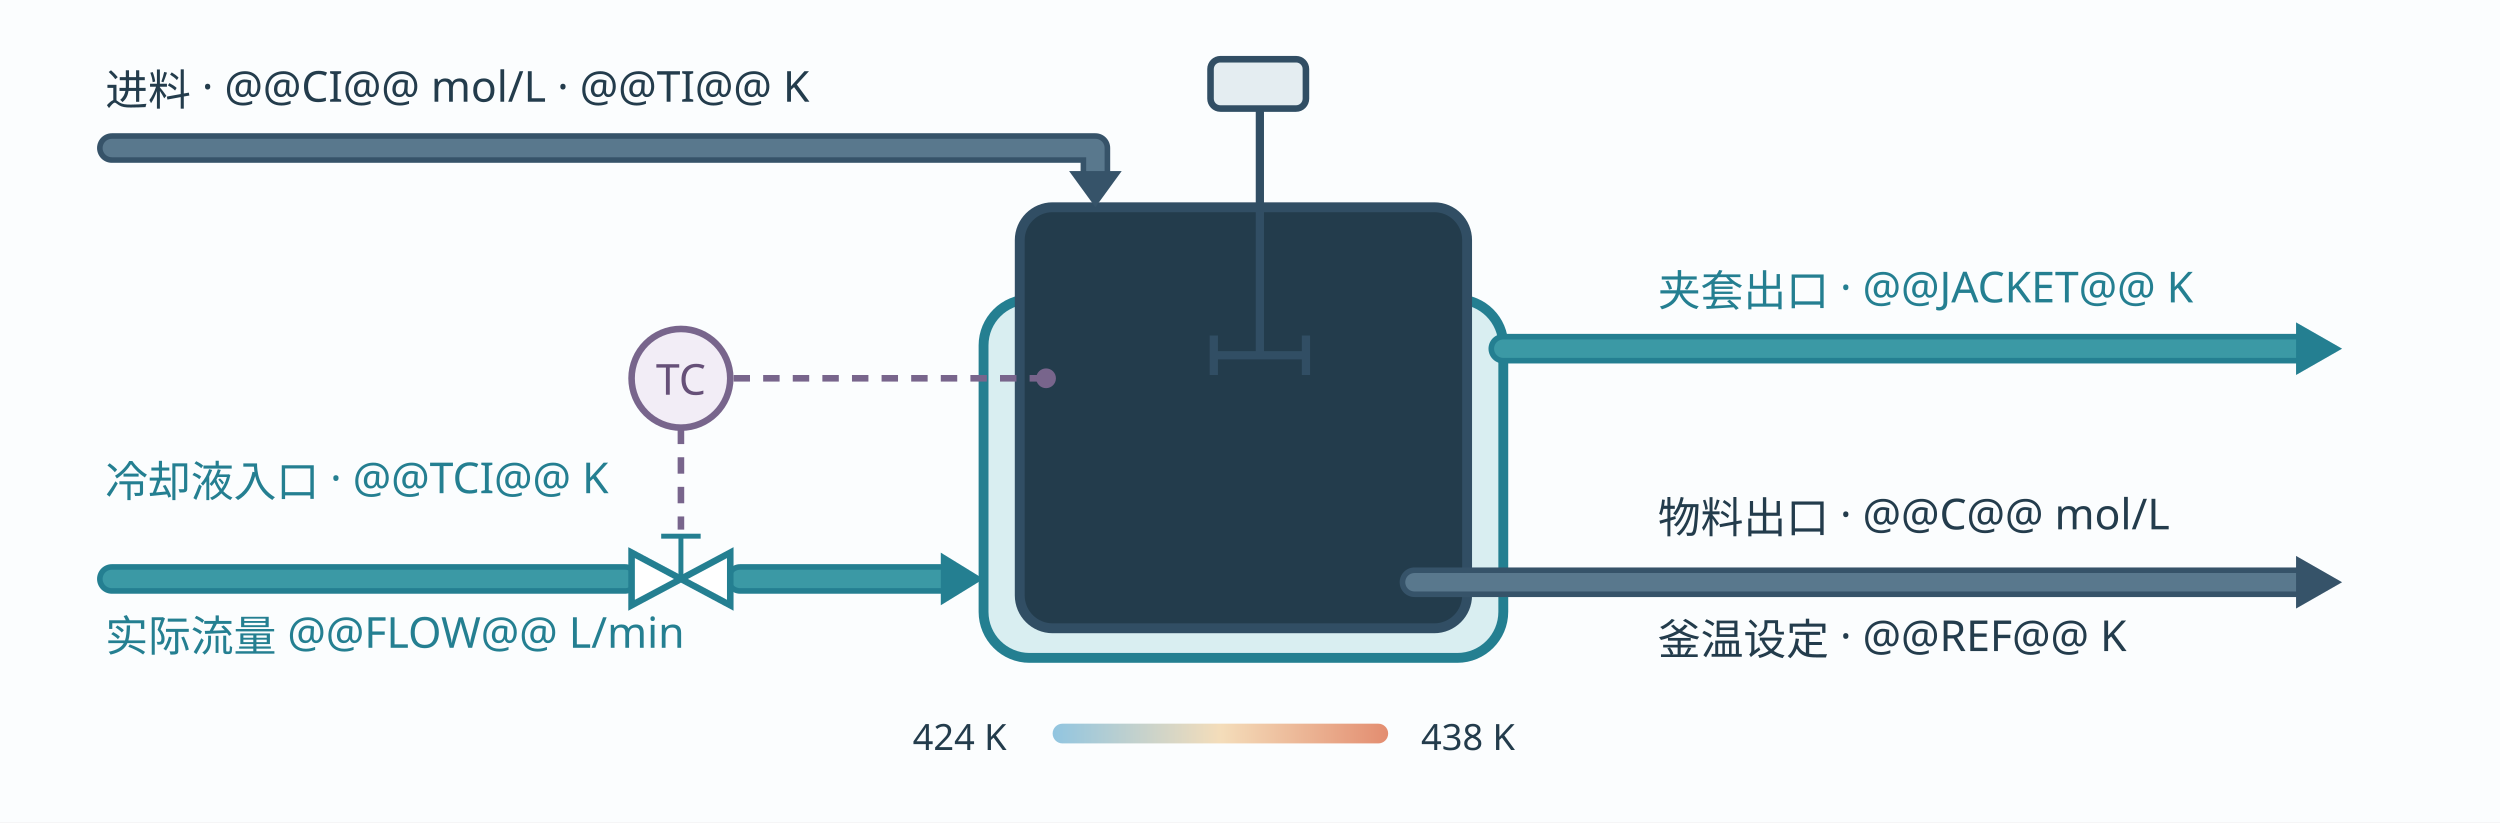
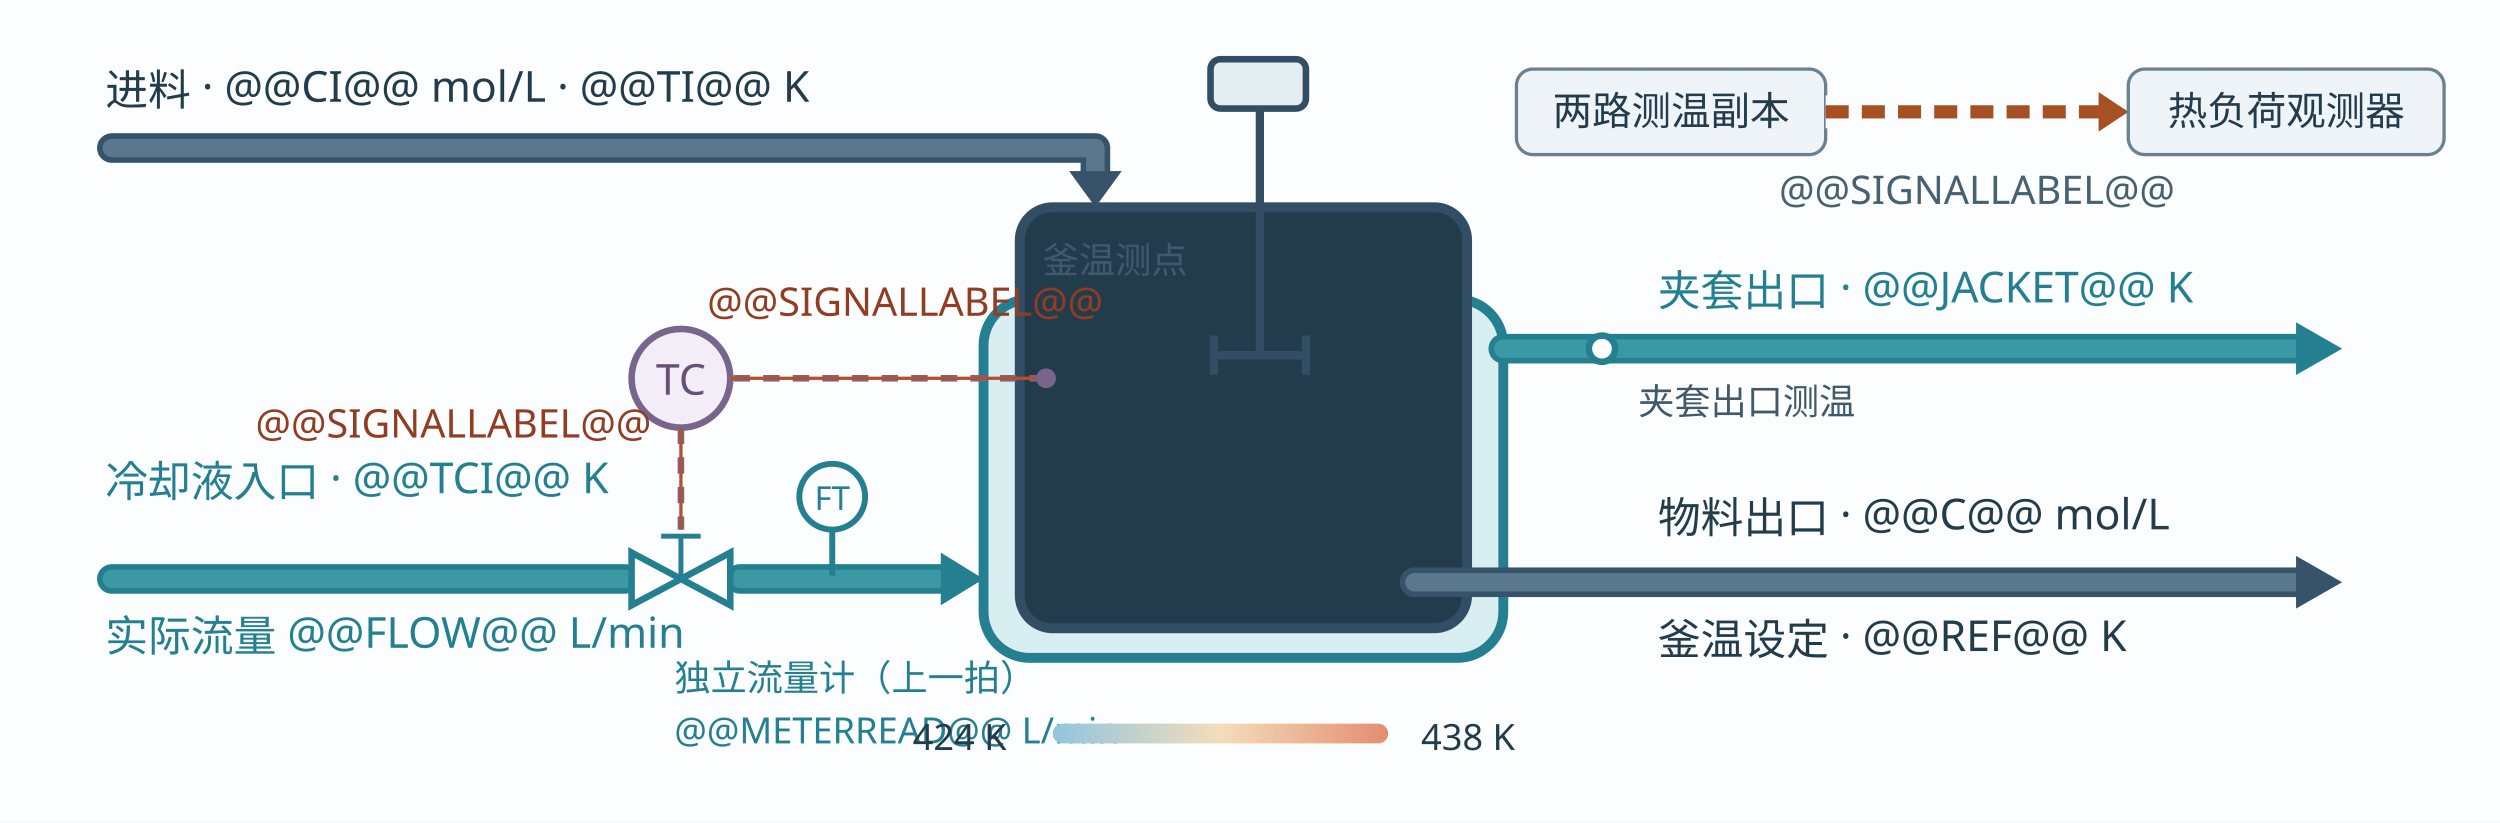
<svg xmlns="http://www.w3.org/2000/svg" xmlns:xlink="http://www.w3.org/1999/xlink" viewBox="0 0 760 250" width="760" height="250">
  <defs>
    <linearGradient id="temp">
      <stop stop-color="#91c5e0" />
      <stop offset=".5" stop-color="#f4ddba" />
      <stop offset="1" stop-color="#e38d70" />
    </linearGradient>
  </defs>
  <g font-family="Microsoft YaHei, Segoe UI, sans-serif" fill="#233c4c" font-size="13">
    <rect width="760" height="250" fill="#fbfdfe" />
    <rect x="299" y="91" width="158" height="109" rx="14" fill="#d9eef1" stroke="#247f91" stroke-width="3" />
    <rect x="310" y="63" width="136" height="128" rx="10" fill="@@COLOR@@" stroke="#314e64" stroke-width="3" />
    <rect x="368" y="18" width="29" height="15" rx="3" fill="#e4edf1" stroke="#314e64" stroke-width="2" />
    <path d="M383 33V108 M369 108H397 M369 102V114 M397 102V114" fill="none" stroke="#314e64" stroke-width="2.5" />
    <g fill="none" stroke-width="9" stroke-linecap="round" stroke-linejoin="round">
      <g stroke="#365369">
        <g id="material-pipes">
          <polyline id="pipe-feed" points="34,45 333,45 333,52" />
          <polyline id="pipe-product" points="430,177 698,177" />
        </g>
      </g>
      <g stroke="#247f91">
        <g id="coolant-pipes">
          <polyline id="pipe-coolant-to-valve" points="34,176 190,176" />
          <polyline id="pipe-valve-to-jacket" points="225,176 286,176" />
          <polyline id="pipe-jacket-outlet" points="457,106 698,106" />
        </g>
      </g>
    </g>
    <g fill="none" stroke-width="5.6" stroke-linecap="round" stroke-linejoin="round">
      <use xlink:href="#material-pipes" stroke="#59788d" />
      <use xlink:href="#coolant-pipes" stroke="#3b99a5" />
    </g>
    <g id="pipe-motion" data-reference-flow="100" fill="none" stroke-width="3.8" stroke-dasharray="8 16" stroke-linecap="round" stroke-linejoin="round" display="none">
      <g data-stream="material" stroke="#e2ecf4">
        <use xlink:href="#pipe-feed" />
        <use xlink:href="#pipe-product" />
      </g>
      <g data-stream="coolant" stroke="#a9f5ef">
        <use xlink:href="#pipe-coolant-to-valve" />
        <use xlink:href="#pipe-valve-to-jacket" />
        <use xlink:href="#pipe-jacket-outlet" />
      </g>
    </g>
    <path d="M325 52H341L333 63Z M698 169V185L712 177Z" fill="#365369" />
    <path d="M286 168V184L299 176Z M698 98V114L712 106Z" fill="#247f91" />
    <path d="M192 168L207 176 192 184Z M222 168L207 176 222 184Z" fill="#fff" stroke="#247f91" stroke-width="2" />
    <path d="M207 176V163 M201 163H213" stroke="#247f91" fill="none" stroke-width="1.5" />
    <circle cx="207" cy="115" r="15" stroke="#78658c" fill="#f2edf6" stroke-width="2" />
-     <path d="M318 115H222 M207 130V161" fill="none" stroke="#78658c" stroke-width="2" stroke-dasharray="5 4" />
+     <g fill="none" stroke="#78658c" stroke-width="2" stroke-dasharray="5 4">
+       <path id="temperature-feedback" d="M318 115H222" />
+       <path id="valve-command" d="M207 130V161" />
+     </g>
+     <g fill="#923c21" stroke="#b54f2d" stroke-width="@@SIGNALWIDTH@@" stroke-dasharray="@@SIGNALDASH@@">
+       <g id="measurement-marker" opacity="@@MEASUREMARK@@">
+         <use xlink:href="#temperature-feedback" />
+         <text x="215" y="96" stroke="none" font-size="12">@@SIGNALLABEL@@</text>
+       </g>
+       <g id="execution-marker" opacity="@@EXECMARK@@">
+         <use xlink:href="#valve-command" />
+         <text x="198" y="133" text-anchor="end" stroke="none" font-size="12">@@SIGNALLABEL@@</text>
+       </g>
+     </g>
    <circle cx="318" cy="115" r="3" fill="#78658c" />
+     <g opacity="@@FDISENSORS@@" font-size="11" fill="#42596c">
+       <text x="317" y="83">釜温测点</text>
+       <circle cx="487" cy="106" r="4" fill="#fbfdfe" stroke="#247f91" stroke-width="2" />
+       <text x="498" y="126">夹套出口测温</text>
+     </g>
+     <g id="downstream-flowmeter" opacity="@@METERFLAG@@" fill="#247f91">
+       <path d="M253 175V161" stroke="#247f91" stroke-width="1.8" />
+       <circle cx="253" cy="151" r="10" fill="#fbfdfe" stroke="#247f91" stroke-width="1.8" />
+       <text x="253" y="155" text-anchor="middle" font-size="10">FT</text>
+       <text x="205" y="210" font-size="11">独立流量计（上一拍）</text>
+       <text x="205" y="226" font-size="11">@@METERREAD@@ L/min</text>
+     </g>
    <text x="207" y="120" text-anchor="middle" fill="#665078">TC</text>
    <text x="32" y="32">进料 · @@CI@@ mol/L · @@TI@@ K</text>
    <text x="32" y="151" fill="#247f91">冷却液入口 · @@TCI@@ K</text>
    <text x="32" y="198" fill="#247f91">实际流量 @@FLOW@@ L/min</text>
    <text x="504" y="93" fill="#247f91">夹套出口 · @@JACKET@@ K</text>
    <text x="504" y="162">物料出口 · @@C@@ mol/L</text>
    <text x="504" y="199">釜温设定 · @@REF@@ K</text>
    <text x="378" y="144" text-anchor="middle" font-size="12">釜内温度</text>
    <text x="378" y="167" text-anchor="middle" font-weight="bold" font-size="18">@@TEMP@@ K</text>
+     <g id="replay-observer-branch" opacity="@@OBSBRANCH@@" font-size="12">
+       <rect x="461" y="21" width="94" height="26" rx="5" fill="#eef4f7" stroke="#698190" />
+       <text x="508" y="38" text-anchor="middle">两路测温副本</text>
+       <path d="M555 34H644" fill="none" stroke="#667f8e" stroke-width="2" />
+       <path d="M638 29L647 34L638 39Z" fill="#667f8e" />
+       <g opacity="@@OBSPREVIEW@@">
+         <path d="M555 34H644" fill="none" stroke="#a65023" stroke-width="2" />
+         <path d="M638 29L647 34L638 39Z" fill="#a65023" />
+       </g>
+       <g opacity="@@OBSACTIVE@@">
+         <rect x="555" y="29" width="83" height="10" fill="#fbfdfe" />
+         <path d="M555 34H642" fill="none" stroke="#a65023" stroke-width="4" stroke-dasharray="7 4" />
+         <path d="M638 28L647 34L638 40Z" fill="#a65023" />
+       </g>
+       <rect x="647" y="21" width="96" height="26" rx="5" fill="#eef4f7" stroke="#698190" />
+       <text x="695" y="38" text-anchor="middle">热负荷观测器</text>
+       <text x="601" y="62" text-anchor="middle" fill="#486171">@@SIGNALLABEL@@</text>
+     </g>
    <rect x="320" y="220" width="102" height="6" rx="3" fill="url(#temp)" />
    <text x="306" y="228" text-anchor="end" font-size="11">424 K</text>
    <text x="432" y="228" font-size="11">438 K</text>
  </g>
</svg>
